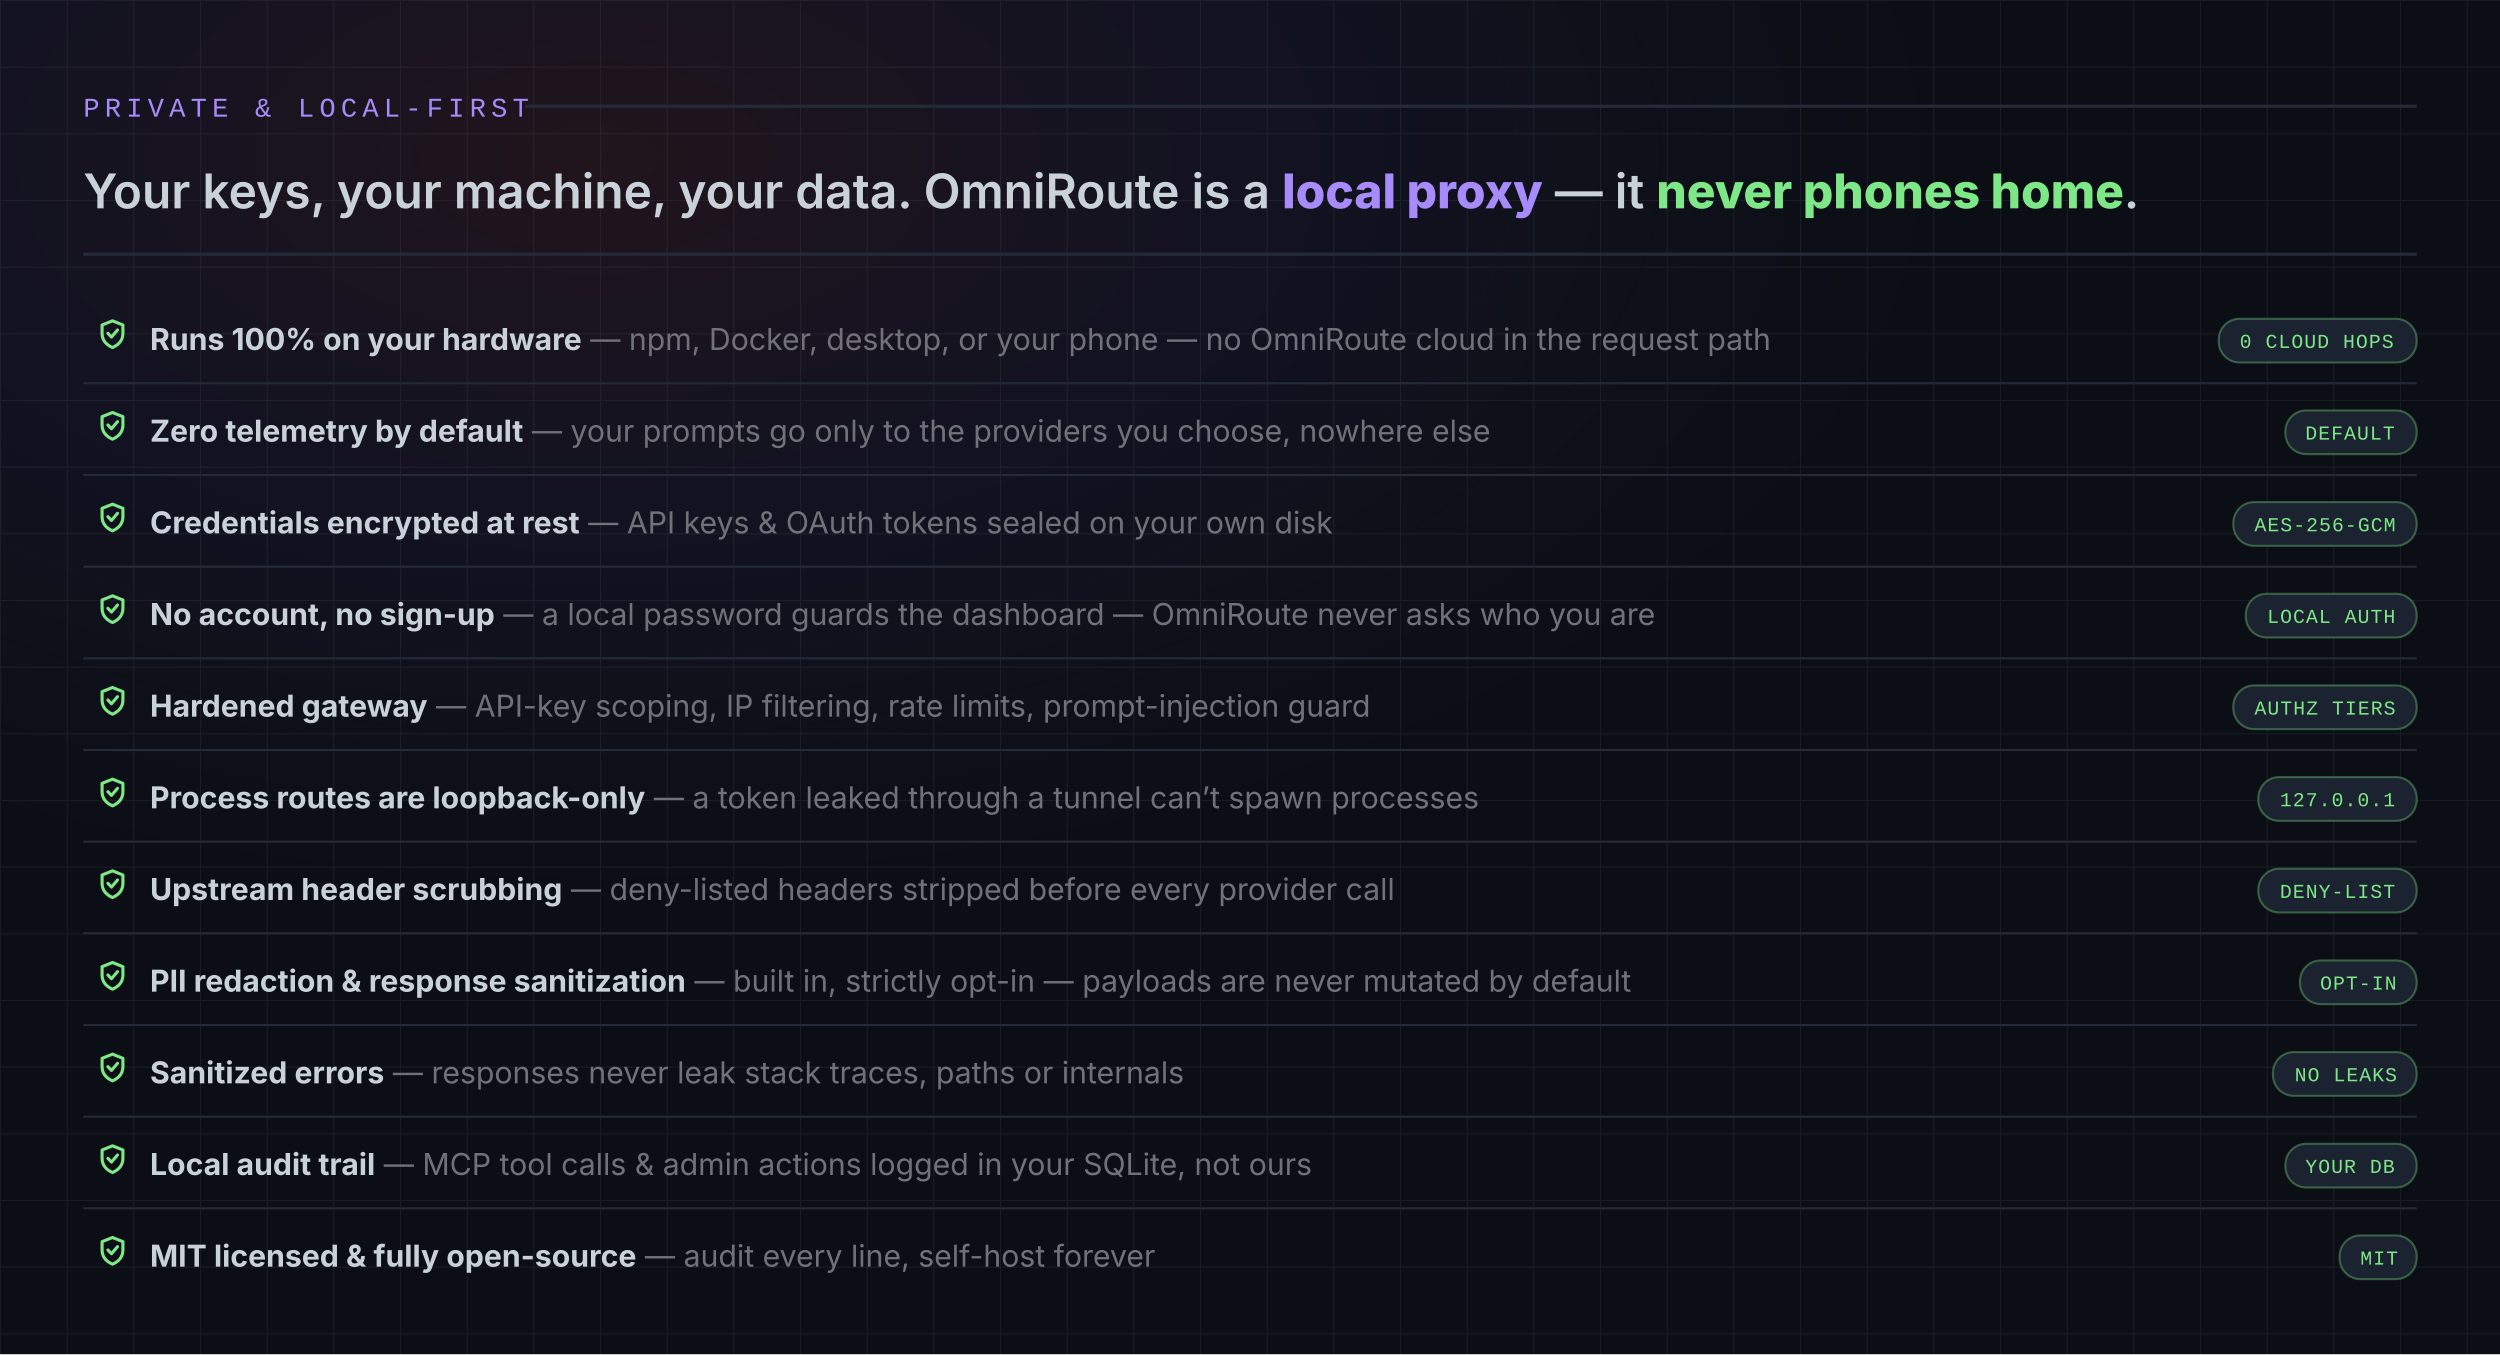
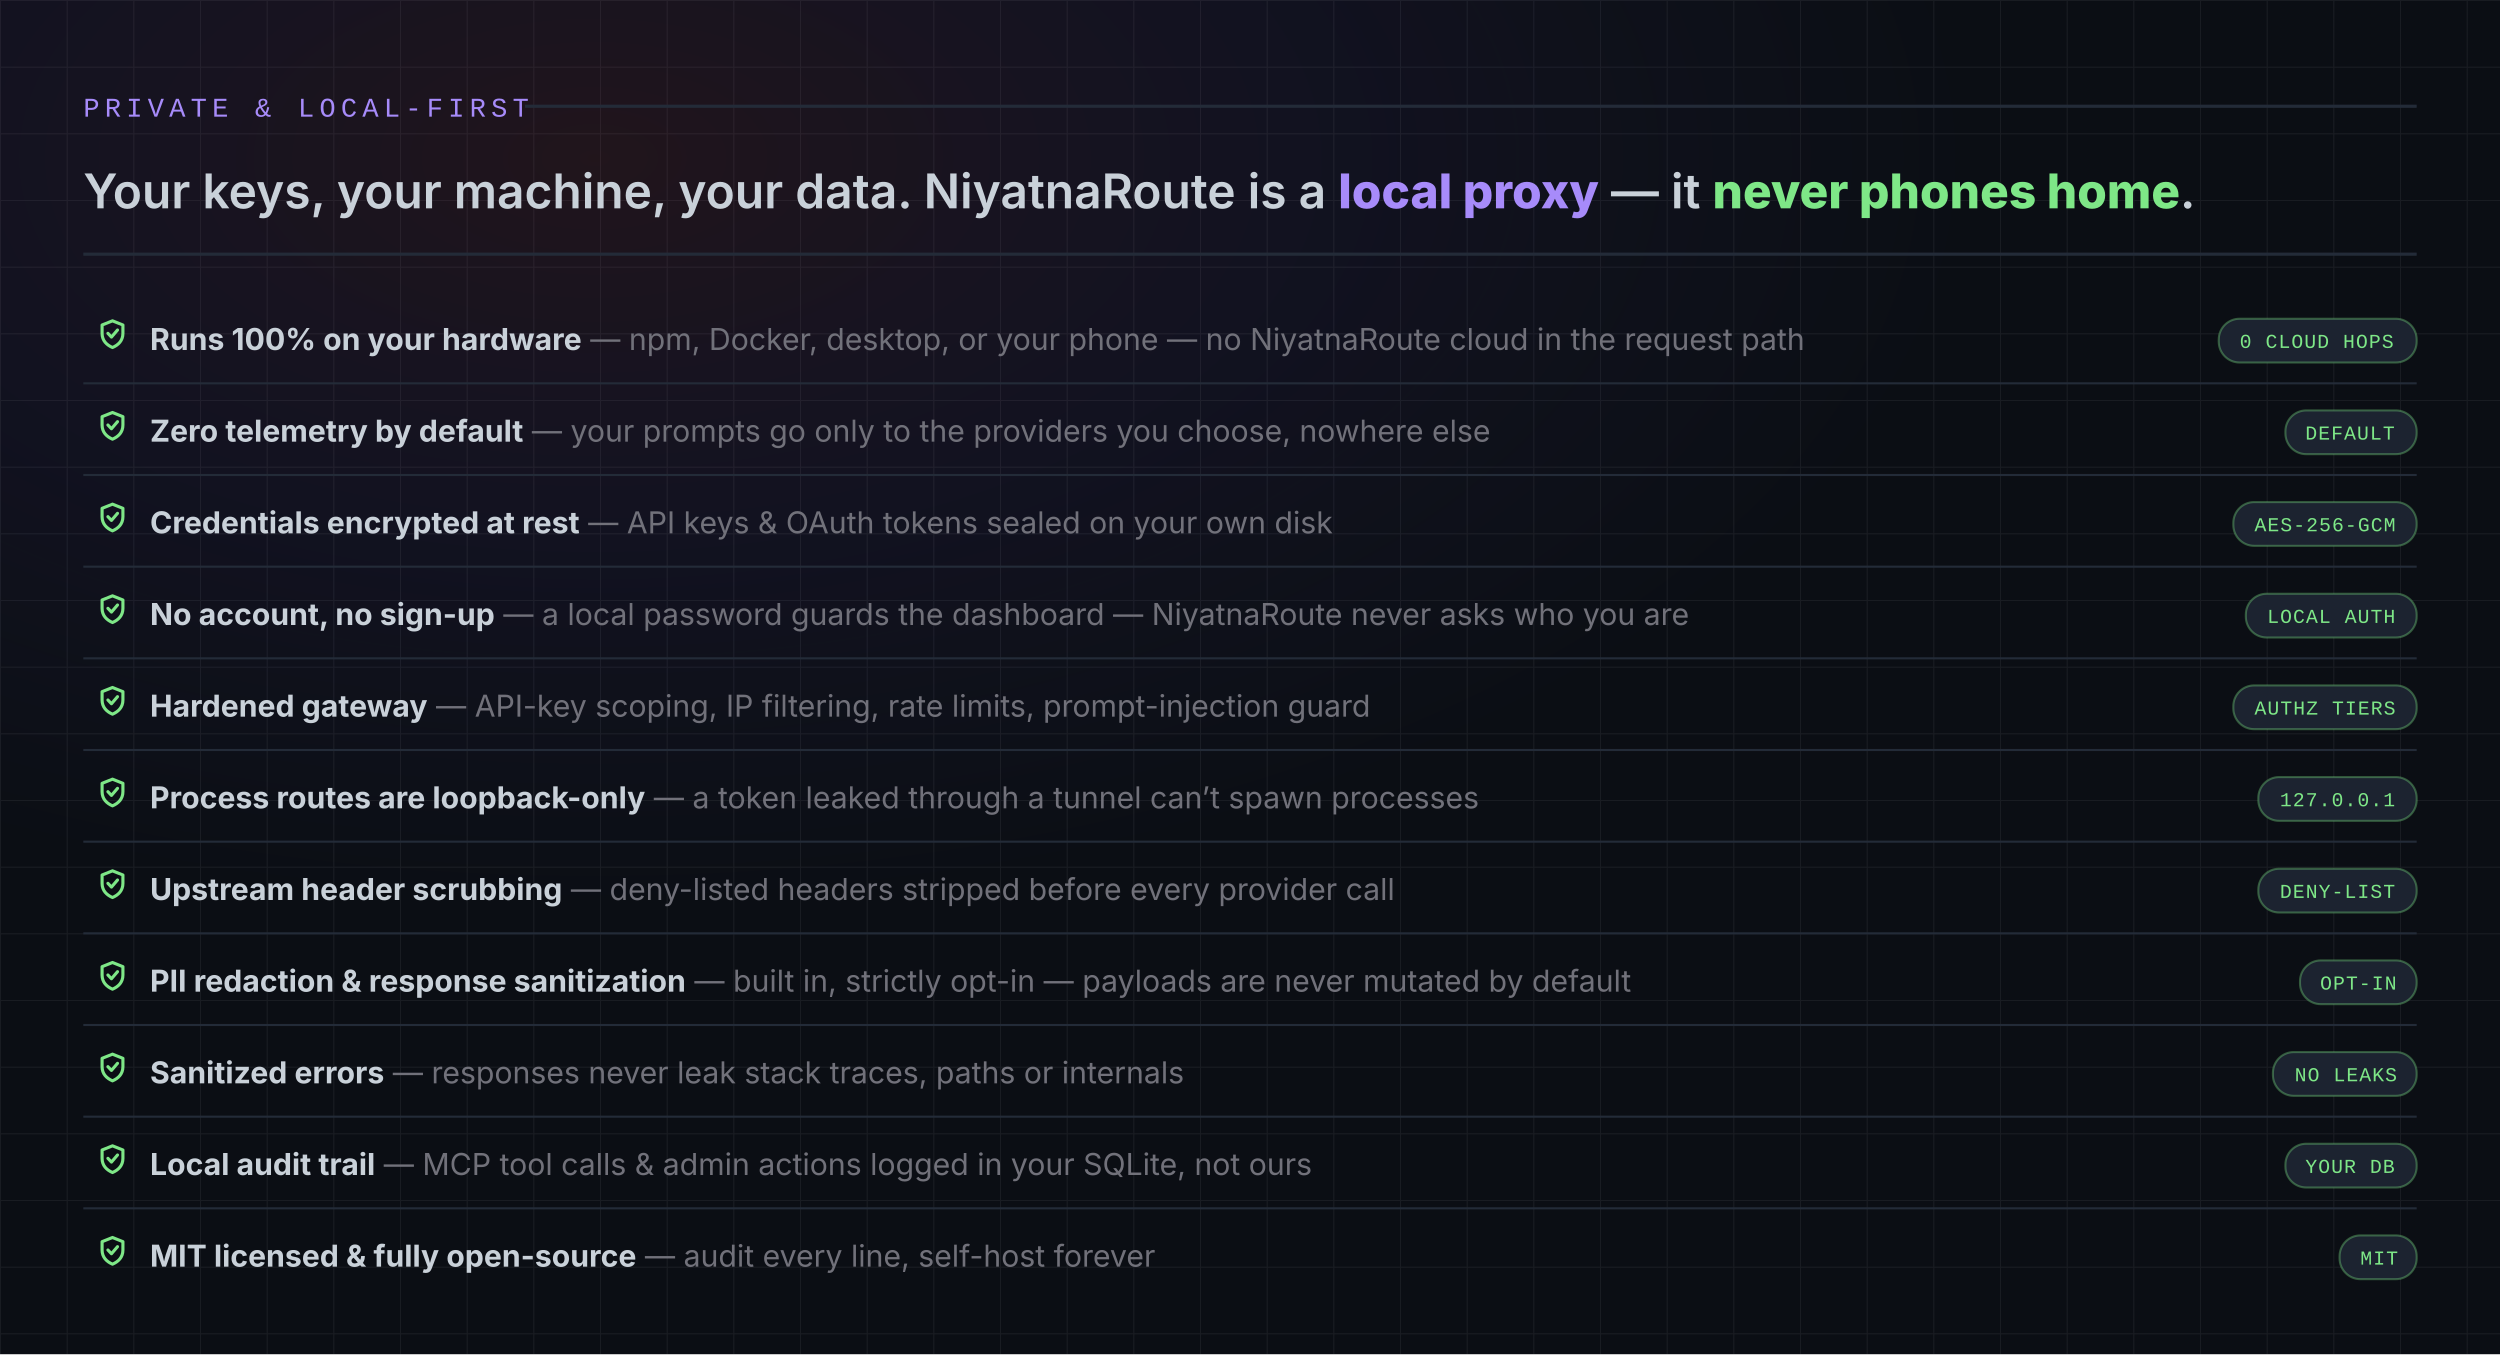
- <svg xmlns="http://www.w3.org/2000/svg" viewBox="0 0 1200 650" role="img" aria-label="Private and local-first: your keys, your machine, your data — OmniRoute is a local proxy that never phones home. Runs 100 percent on your hardware via npm, Docker, desktop or phone with no OmniRoute cloud in the request path. Zero telemetry by default — prompts go only to the providers you choose. Credentials encrypted at rest with AES-256-GCM. No account and no sign-up — a local password guards the dashboard. Hardened gateway with API-key scoping, IP filtering, rate limits and prompt-injection guard. Process-spawning routes are loopback-only so a leaked token cannot spawn processes. Upstream header scrubbing strips deny-listed headers before every provider call. PII redaction and response sanitization are built in and strictly opt-in. Sanitized errors never leak stack traces, paths or internals. A local audit trail logs MCP tool calls and admin actions in your own SQLite. MIT licensed and fully open-source — audit every line, self-host forever.">
+ <svg xmlns="http://www.w3.org/2000/svg" viewBox="0 0 1200 650" role="img" aria-label="Private and local-first: your keys, your machine, your data — NiyatnaRoute is a local proxy that never phones home. Runs 100 percent on your hardware via npm, Docker, desktop or phone with no NiyatnaRoute cloud in the request path. Zero telemetry by default — prompts go only to the providers you choose. Credentials encrypted at rest with AES-256-GCM. No account and no sign-up — a local password guards the dashboard. Hardened gateway with API-key scoping, IP filtering, rate limits and prompt-injection guard. Process-spawning routes are loopback-only so a leaked token cannot spawn processes. Upstream header scrubbing strips deny-listed headers before every provider call. PII redaction and response sanitization are built in and strictly opt-in. Sanitized errors never leak stack traces, paths or internals. A local audit trail logs MCP tool calls and admin actions in your own SQLite. MIT licensed and fully open-source — audit every line, self-host forever.">
  <defs>
    <pattern id="gridPaperL" width="32" height="32" patternUnits="userSpaceOnUse">
      <path d="M 32 0 L 0 0 0 32" fill="none" stroke="#ffffff" stroke-opacity="0.06" stroke-width="1" />
    </pattern>
    <radialGradient id="bgGlowL" cx="24%" cy="12%" r="55%">
      <stop offset="0%" stop-color="#e54d5e" stop-opacity="0.10" />
      <stop offset="55%" stop-color="#8b5cf6" stop-opacity="0.05" />
      <stop offset="100%" stop-color="#6366f1" stop-opacity="0" />
    </radialGradient>
  </defs>
  <rect width="1200" height="650" fill="#0b0e14" />
  <rect width="1200" height="650" fill="url(#gridPaperL)" />
  <rect width="1200" height="650" fill="url(#bgGlowL)" />
  <text x="40" y="56" font-family="Consolas, 'Courier New', monospace" font-size="13" letter-spacing="2.5" fill="#a78bfa">PRIVATE &amp; LOCAL-FIRST</text>
  <line x1="252" y1="51" x2="1160" y2="51" stroke="#232b38" stroke-width="1.5" />
-   <text x="40" y="100" font-family="Inter, 'Segoe UI', Arial, Helvetica, system-ui, sans-serif" font-size="23" font-weight="600" fill="#c9d1d9">Your keys, your machine, your data. OmniRoute is a <tspan fill="#a78bfa" font-weight="800">local proxy</tspan> — it <tspan fill="#7ee787" font-weight="800">never phones home</tspan>.</text>
+   <text x="40" y="100" font-family="Inter, 'Segoe UI', Arial, Helvetica, system-ui, sans-serif" font-size="23" font-weight="600" fill="#c9d1d9">Your keys, your machine, your data. NiyatnaRoute is a <tspan fill="#a78bfa" font-weight="800">local proxy</tspan> — it <tspan fill="#7ee787" font-weight="800">never phones home</tspan>.</text>
  <line x1="40" y1="122" x2="1160" y2="122" stroke="#232b38" stroke-width="1.5" />
  <rect x="40" y="140" width="1120" height="44" fill="#7ee787" opacity="0">
    <animate attributeName="y" calcMode="discrete" values="140;184;228;272;316;360;404;448;492;536;580" keyTimes="0;0.091;0.182;0.273;0.364;0.455;0.545;0.636;0.727;0.818;0.909" dur="16s" repeatCount="indefinite" />
    <animate attributeName="opacity" values="0;0.05;0.05;0" keyTimes="0;0.015;0.985;1" dur="16s" repeatCount="indefinite" />
  </rect>
  <g transform="translate(48,154)" stroke="#7ee787" stroke-width="1.5" fill="none" stroke-linecap="round" stroke-linejoin="round">
    <path d="M 6,0 L 11,2 L 11,6 C 11,9.5 8.8,11.6 6,12.8 C 3.2,11.6 1,9.5 1,6 L 1,2 Z" />
    <path d="M 3.8,6 L 5.5,7.8 L 8.4,4.4" />
  </g>
  <text x="72" y="168" font-family="Inter, 'Segoe UI', Arial, Helvetica, system-ui, sans-serif" font-size="14.5" fill="#71717a">
-     <tspan font-weight="700" fill="#c9d1d9">Runs 100% on your hardware</tspan> — npm, Docker, desktop, or your phone — no OmniRoute cloud in the request path</text>
+     <tspan font-weight="700" fill="#c9d1d9">Runs 100% on your hardware</tspan> — npm, Docker, desktop, or your phone — no NiyatnaRoute cloud in the request path</text>
  <rect x="1065" y="153" width="95" height="21" rx="10" fill="#1c2330" stroke="#7ee787" stroke-opacity="0.35" stroke-width="1" />
  <text x="1112" y="167" text-anchor="middle" font-family="Consolas, 'Courier New', monospace" font-size="9.5" letter-spacing="0.5" fill="#7ee787">0 CLOUD HOPS</text>
  <line x1="40" y1="184" x2="1160" y2="184" stroke="#232b38" stroke-width="1" />
  <g transform="translate(48,198)" stroke="#7ee787" stroke-width="1.5" fill="none" stroke-linecap="round" stroke-linejoin="round">
    <path d="M 6,0 L 11,2 L 11,6 C 11,9.5 8.8,11.6 6,12.8 C 3.2,11.6 1,9.5 1,6 L 1,2 Z" />
    <path d="M 3.8,6 L 5.5,7.8 L 8.4,4.4" />
  </g>
  <text x="72" y="212" font-family="Inter, 'Segoe UI', Arial, Helvetica, system-ui, sans-serif" font-size="14.5" fill="#71717a">
    <tspan font-weight="700" fill="#c9d1d9">Zero telemetry by default</tspan> — your prompts go only to the providers you choose, nowhere else</text>
  <rect x="1097" y="197" width="63" height="21" rx="10" fill="#1c2330" stroke="#7ee787" stroke-opacity="0.35" stroke-width="1" />
  <text x="1128" y="211" text-anchor="middle" font-family="Consolas, 'Courier New', monospace" font-size="9.5" letter-spacing="0.5" fill="#7ee787">DEFAULT</text>
  <line x1="40" y1="228" x2="1160" y2="228" stroke="#232b38" stroke-width="1" />
  <g transform="translate(48,242)" stroke="#7ee787" stroke-width="1.5" fill="none" stroke-linecap="round" stroke-linejoin="round">
    <path d="M 6,0 L 11,2 L 11,6 C 11,9.5 8.8,11.6 6,12.8 C 3.2,11.6 1,9.5 1,6 L 1,2 Z" />
    <path d="M 3.8,6 L 5.5,7.8 L 8.4,4.4" />
  </g>
  <text x="72" y="256" font-family="Inter, 'Segoe UI', Arial, Helvetica, system-ui, sans-serif" font-size="14.5" fill="#71717a">
    <tspan font-weight="700" fill="#c9d1d9">Credentials encrypted at rest</tspan> — API keys &amp; OAuth tokens sealed on your own disk</text>
  <rect x="1072" y="241" width="88" height="21" rx="10" fill="#1c2330" stroke="#7ee787" stroke-opacity="0.35" stroke-width="1" />
  <text x="1116" y="255" text-anchor="middle" font-family="Consolas, 'Courier New', monospace" font-size="9.5" letter-spacing="0.5" fill="#7ee787">AES-256-GCM</text>
  <line x1="40" y1="272" x2="1160" y2="272" stroke="#232b38" stroke-width="1" />
  <g transform="translate(48,286)" stroke="#7ee787" stroke-width="1.5" fill="none" stroke-linecap="round" stroke-linejoin="round">
    <path d="M 6,0 L 11,2 L 11,6 C 11,9.5 8.8,11.6 6,12.8 C 3.2,11.6 1,9.5 1,6 L 1,2 Z" />
    <path d="M 3.8,6 L 5.5,7.8 L 8.4,4.4" />
  </g>
  <text x="72" y="300" font-family="Inter, 'Segoe UI', Arial, Helvetica, system-ui, sans-serif" font-size="14.5" fill="#71717a">
-     <tspan font-weight="700" fill="#c9d1d9">No account, no sign-up</tspan> — a local password guards the dashboard — OmniRoute never asks who you are</text>
+     <tspan font-weight="700" fill="#c9d1d9">No account, no sign-up</tspan> — a local password guards the dashboard — NiyatnaRoute never asks who you are</text>
  <rect x="1078" y="285" width="82" height="21" rx="10" fill="#1c2330" stroke="#7ee787" stroke-opacity="0.35" stroke-width="1" />
  <text x="1119" y="299" text-anchor="middle" font-family="Consolas, 'Courier New', monospace" font-size="9.5" letter-spacing="0.5" fill="#7ee787">LOCAL AUTH</text>
  <line x1="40" y1="316" x2="1160" y2="316" stroke="#232b38" stroke-width="1" />
  <g transform="translate(48,330)" stroke="#7ee787" stroke-width="1.5" fill="none" stroke-linecap="round" stroke-linejoin="round">
    <path d="M 6,0 L 11,2 L 11,6 C 11,9.5 8.8,11.6 6,12.8 C 3.2,11.6 1,9.5 1,6 L 1,2 Z" />
    <path d="M 3.8,6 L 5.5,7.8 L 8.4,4.4" />
  </g>
  <text x="72" y="344" font-family="Inter, 'Segoe UI', Arial, Helvetica, system-ui, sans-serif" font-size="14.5" fill="#71717a">
    <tspan font-weight="700" fill="#c9d1d9">Hardened gateway</tspan> — API-key scoping, IP filtering, rate limits, prompt-injection guard</text>
  <rect x="1072" y="329" width="88" height="21" rx="10" fill="#1c2330" stroke="#7ee787" stroke-opacity="0.35" stroke-width="1" />
  <text x="1116" y="343" text-anchor="middle" font-family="Consolas, 'Courier New', monospace" font-size="9.5" letter-spacing="0.5" fill="#7ee787">AUTHZ TIERS</text>
  <line x1="40" y1="360" x2="1160" y2="360" stroke="#232b38" stroke-width="1" />
  <g transform="translate(48,374)" stroke="#7ee787" stroke-width="1.5" fill="none" stroke-linecap="round" stroke-linejoin="round">
    <path d="M 6,0 L 11,2 L 11,6 C 11,9.5 8.8,11.6 6,12.8 C 3.2,11.6 1,9.5 1,6 L 1,2 Z" />
    <path d="M 3.8,6 L 5.5,7.8 L 8.4,4.4" />
  </g>
  <text x="72" y="388" font-family="Inter, 'Segoe UI', Arial, Helvetica, system-ui, sans-serif" font-size="14.5" fill="#71717a">
    <tspan font-weight="700" fill="#c9d1d9">Process routes are loopback-only</tspan> — a token leaked through a tunnel can’t spawn processes</text>
  <rect x="1084" y="373" width="76" height="21" rx="10" fill="#1c2330" stroke="#7ee787" stroke-opacity="0.35" stroke-width="1" />
  <text x="1122" y="387" text-anchor="middle" font-family="Consolas, 'Courier New', monospace" font-size="9.5" letter-spacing="0.5" fill="#7ee787">127.0.0.1</text>
  <line x1="40" y1="404" x2="1160" y2="404" stroke="#232b38" stroke-width="1" />
  <g transform="translate(48,418)" stroke="#7ee787" stroke-width="1.5" fill="none" stroke-linecap="round" stroke-linejoin="round">
    <path d="M 6,0 L 11,2 L 11,6 C 11,9.5 8.8,11.6 6,12.8 C 3.2,11.6 1,9.5 1,6 L 1,2 Z" />
    <path d="M 3.8,6 L 5.5,7.8 L 8.4,4.4" />
  </g>
  <text x="72" y="432" font-family="Inter, 'Segoe UI', Arial, Helvetica, system-ui, sans-serif" font-size="14.5" fill="#71717a">
    <tspan font-weight="700" fill="#c9d1d9">Upstream header scrubbing</tspan> — deny-listed headers stripped before every provider call</text>
  <rect x="1084" y="417" width="76" height="21" rx="10" fill="#1c2330" stroke="#7ee787" stroke-opacity="0.35" stroke-width="1" />
  <text x="1122" y="431" text-anchor="middle" font-family="Consolas, 'Courier New', monospace" font-size="9.5" letter-spacing="0.5" fill="#7ee787">DENY-LIST</text>
  <line x1="40" y1="448" x2="1160" y2="448" stroke="#232b38" stroke-width="1" />
  <g transform="translate(48,462)" stroke="#7ee787" stroke-width="1.5" fill="none" stroke-linecap="round" stroke-linejoin="round">
    <path d="M 6,0 L 11,2 L 11,6 C 11,9.5 8.8,11.6 6,12.8 C 3.2,11.6 1,9.5 1,6 L 1,2 Z" />
    <path d="M 3.8,6 L 5.5,7.8 L 8.4,4.4" />
  </g>
  <text x="72" y="476" font-family="Inter, 'Segoe UI', Arial, Helvetica, system-ui, sans-serif" font-size="14.5" fill="#71717a">
    <tspan font-weight="700" fill="#c9d1d9">PII redaction &amp; response sanitization</tspan> — built in, strictly opt-in — payloads are never mutated by default</text>
  <rect x="1104" y="461" width="56" height="21" rx="10" fill="#1c2330" stroke="#7ee787" stroke-opacity="0.35" stroke-width="1" />
  <text x="1132" y="475" text-anchor="middle" font-family="Consolas, 'Courier New', monospace" font-size="9.5" letter-spacing="0.5" fill="#7ee787">OPT-IN</text>
  <line x1="40" y1="492" x2="1160" y2="492" stroke="#232b38" stroke-width="1" />
  <g transform="translate(48,506)" stroke="#7ee787" stroke-width="1.5" fill="none" stroke-linecap="round" stroke-linejoin="round">
    <path d="M 6,0 L 11,2 L 11,6 C 11,9.5 8.8,11.6 6,12.8 C 3.2,11.6 1,9.5 1,6 L 1,2 Z" />
    <path d="M 3.8,6 L 5.5,7.8 L 8.4,4.4" />
  </g>
  <text x="72" y="520" font-family="Inter, 'Segoe UI', Arial, Helvetica, system-ui, sans-serif" font-size="14.5" fill="#71717a">
    <tspan font-weight="700" fill="#c9d1d9">Sanitized errors</tspan> — responses never leak stack traces, paths or internals</text>
  <rect x="1091" y="505" width="69" height="21" rx="10" fill="#1c2330" stroke="#7ee787" stroke-opacity="0.35" stroke-width="1" />
  <text x="1126" y="519" text-anchor="middle" font-family="Consolas, 'Courier New', monospace" font-size="9.5" letter-spacing="0.5" fill="#7ee787">NO LEAKS</text>
  <line x1="40" y1="536" x2="1160" y2="536" stroke="#232b38" stroke-width="1" />
  <g transform="translate(48,550)" stroke="#7ee787" stroke-width="1.5" fill="none" stroke-linecap="round" stroke-linejoin="round">
    <path d="M 6,0 L 11,2 L 11,6 C 11,9.5 8.8,11.6 6,12.8 C 3.2,11.6 1,9.5 1,6 L 1,2 Z" />
    <path d="M 3.8,6 L 5.5,7.8 L 8.4,4.4" />
  </g>
  <text x="72" y="564" font-family="Inter, 'Segoe UI', Arial, Helvetica, system-ui, sans-serif" font-size="14.5" fill="#71717a">
    <tspan font-weight="700" fill="#c9d1d9">Local audit trail</tspan> — MCP tool calls &amp; admin actions logged in your SQLite, not ours</text>
  <rect x="1097" y="549" width="63" height="21" rx="10" fill="#1c2330" stroke="#7ee787" stroke-opacity="0.35" stroke-width="1" />
  <text x="1128" y="563" text-anchor="middle" font-family="Consolas, 'Courier New', monospace" font-size="9.5" letter-spacing="0.5" fill="#7ee787">YOUR DB</text>
  <line x1="40" y1="580" x2="1160" y2="580" stroke="#232b38" stroke-width="1" />
  <g transform="translate(48,594)" stroke="#7ee787" stroke-width="1.5" fill="none" stroke-linecap="round" stroke-linejoin="round">
    <path d="M 6,0 L 11,2 L 11,6 C 11,9.5 8.8,11.6 6,12.8 C 3.2,11.6 1,9.5 1,6 L 1,2 Z" />
    <path d="M 3.8,6 L 5.5,7.8 L 8.4,4.4" />
  </g>
  <text x="72" y="608" font-family="Inter, 'Segoe UI', Arial, Helvetica, system-ui, sans-serif" font-size="14.5" fill="#71717a">
    <tspan font-weight="700" fill="#c9d1d9">MIT licensed &amp; fully open-source</tspan> — audit every line, self-host forever</text>
  <rect x="1123" y="593" width="37" height="21" rx="10" fill="#1c2330" stroke="#7ee787" stroke-opacity="0.35" stroke-width="1" />
  <text x="1142" y="607" text-anchor="middle" font-family="Consolas, 'Courier New', monospace" font-size="9.5" letter-spacing="0.5" fill="#7ee787">MIT</text>
</svg>
